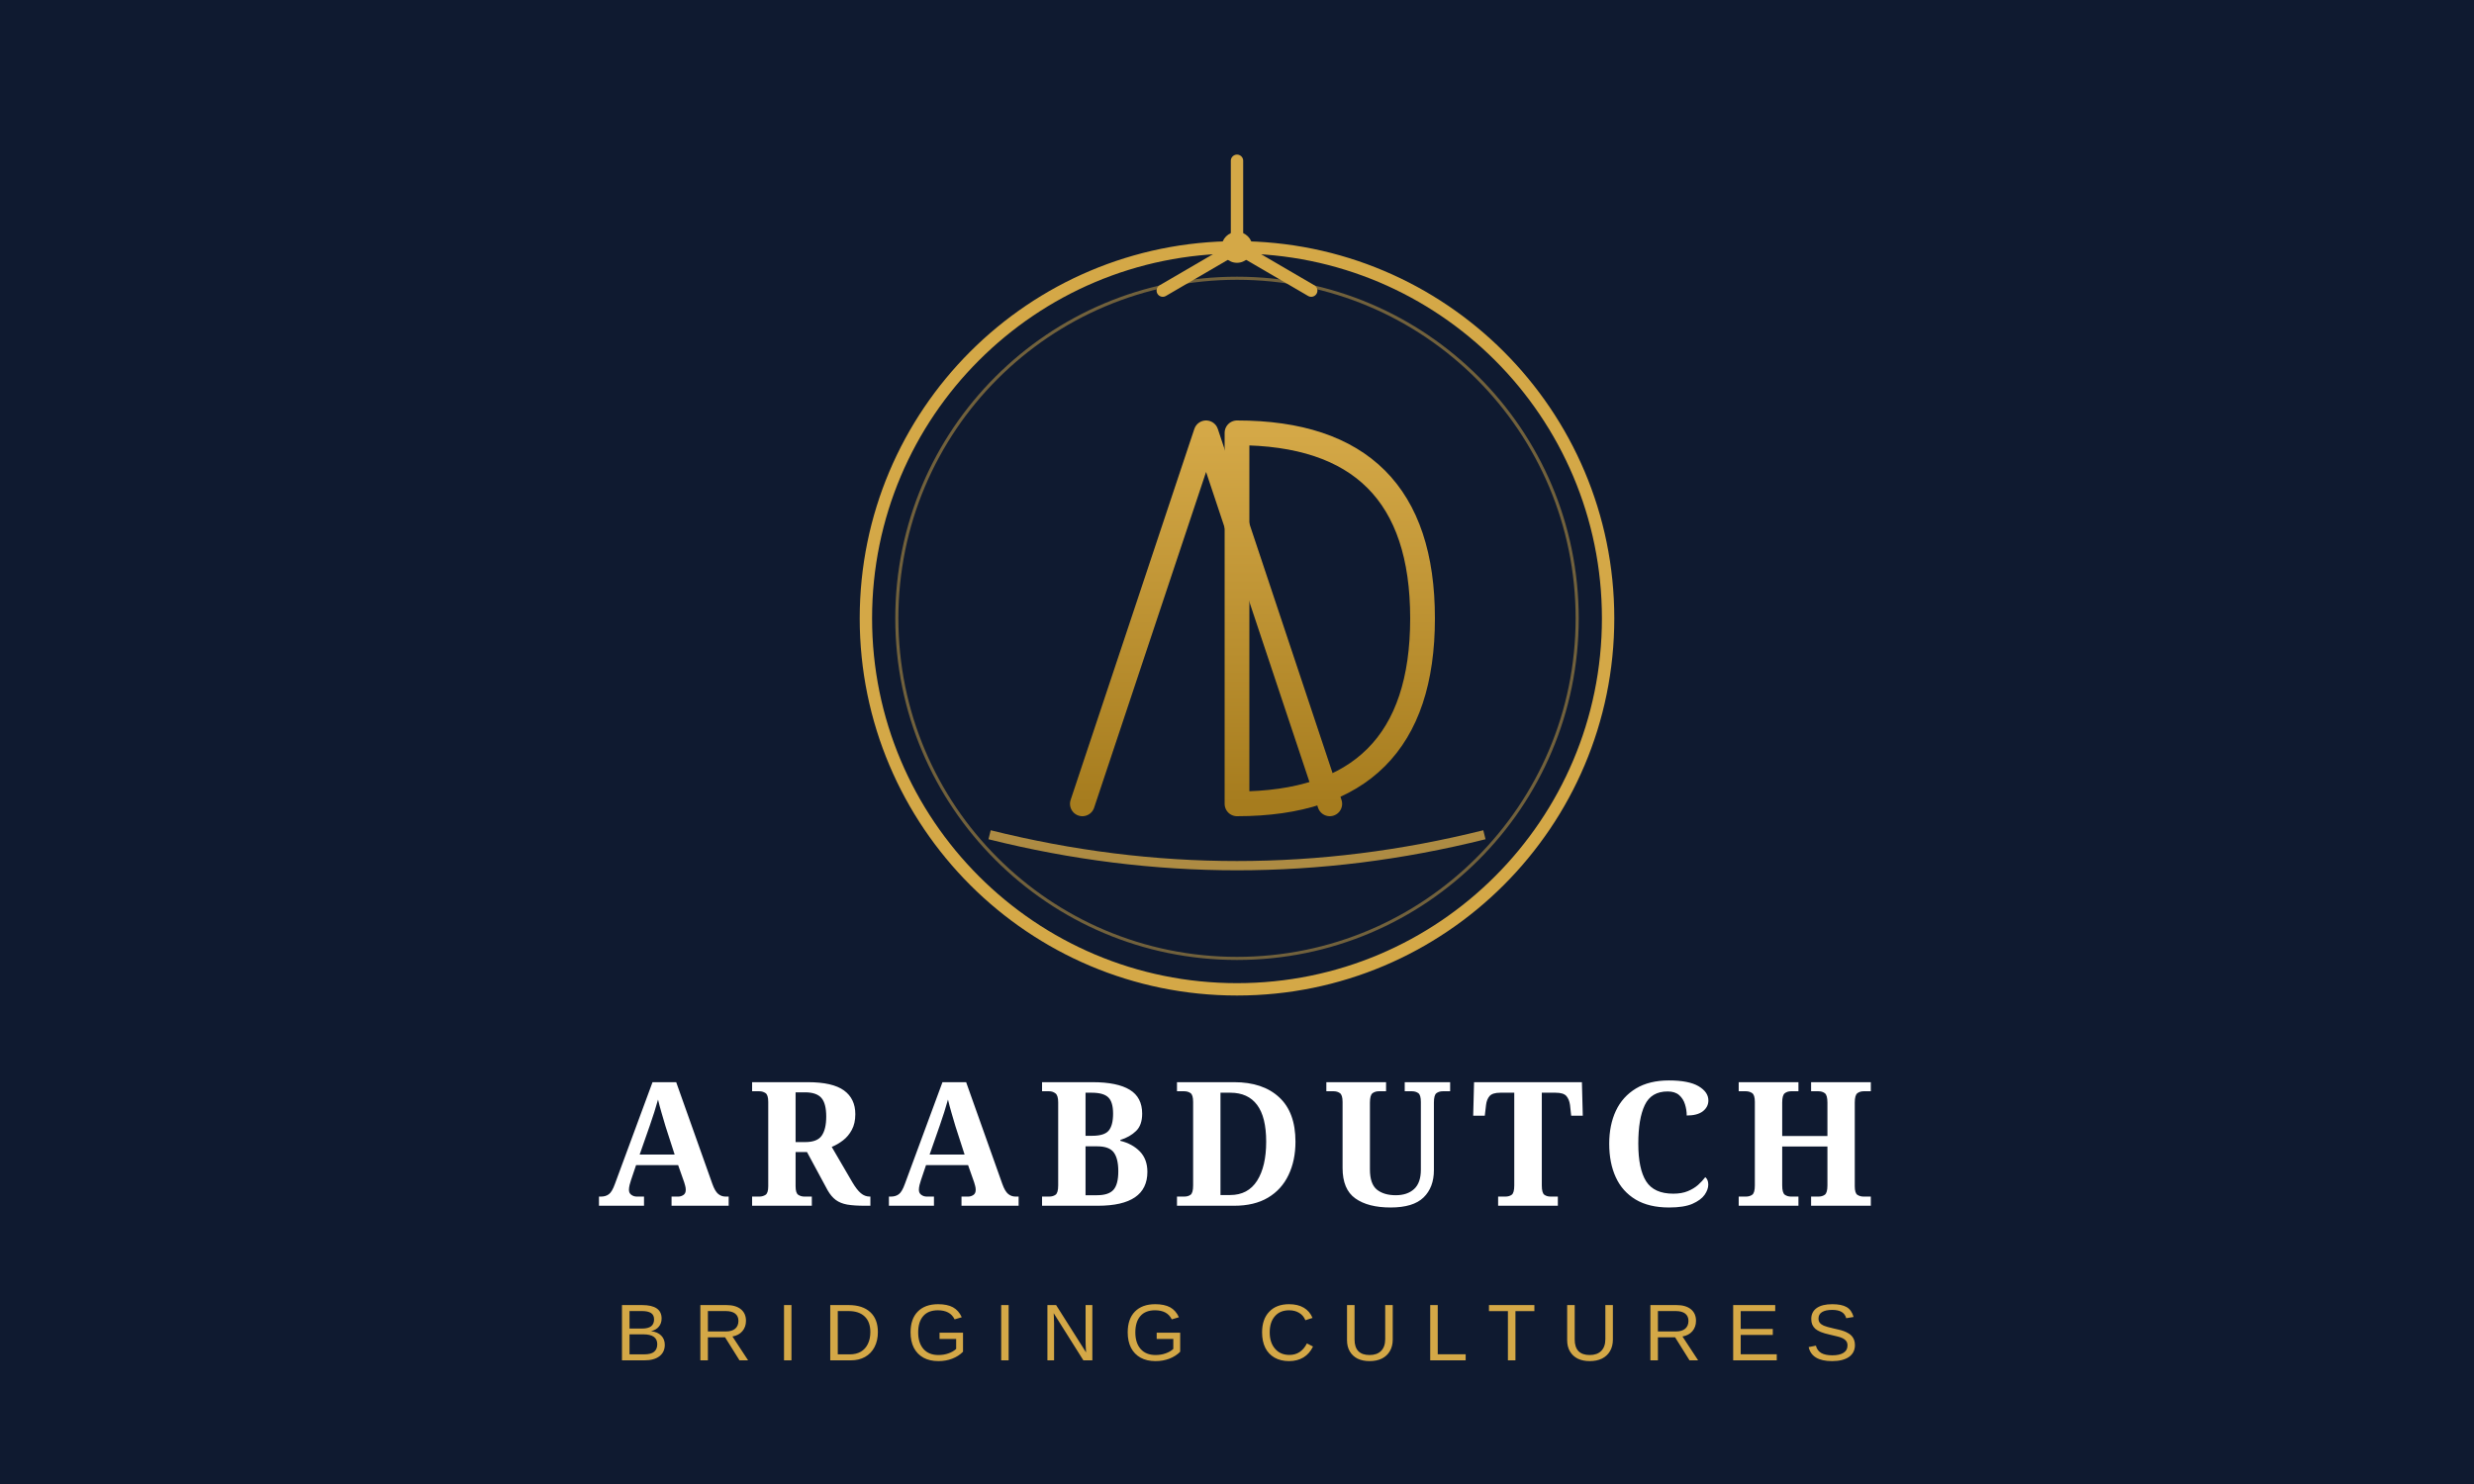
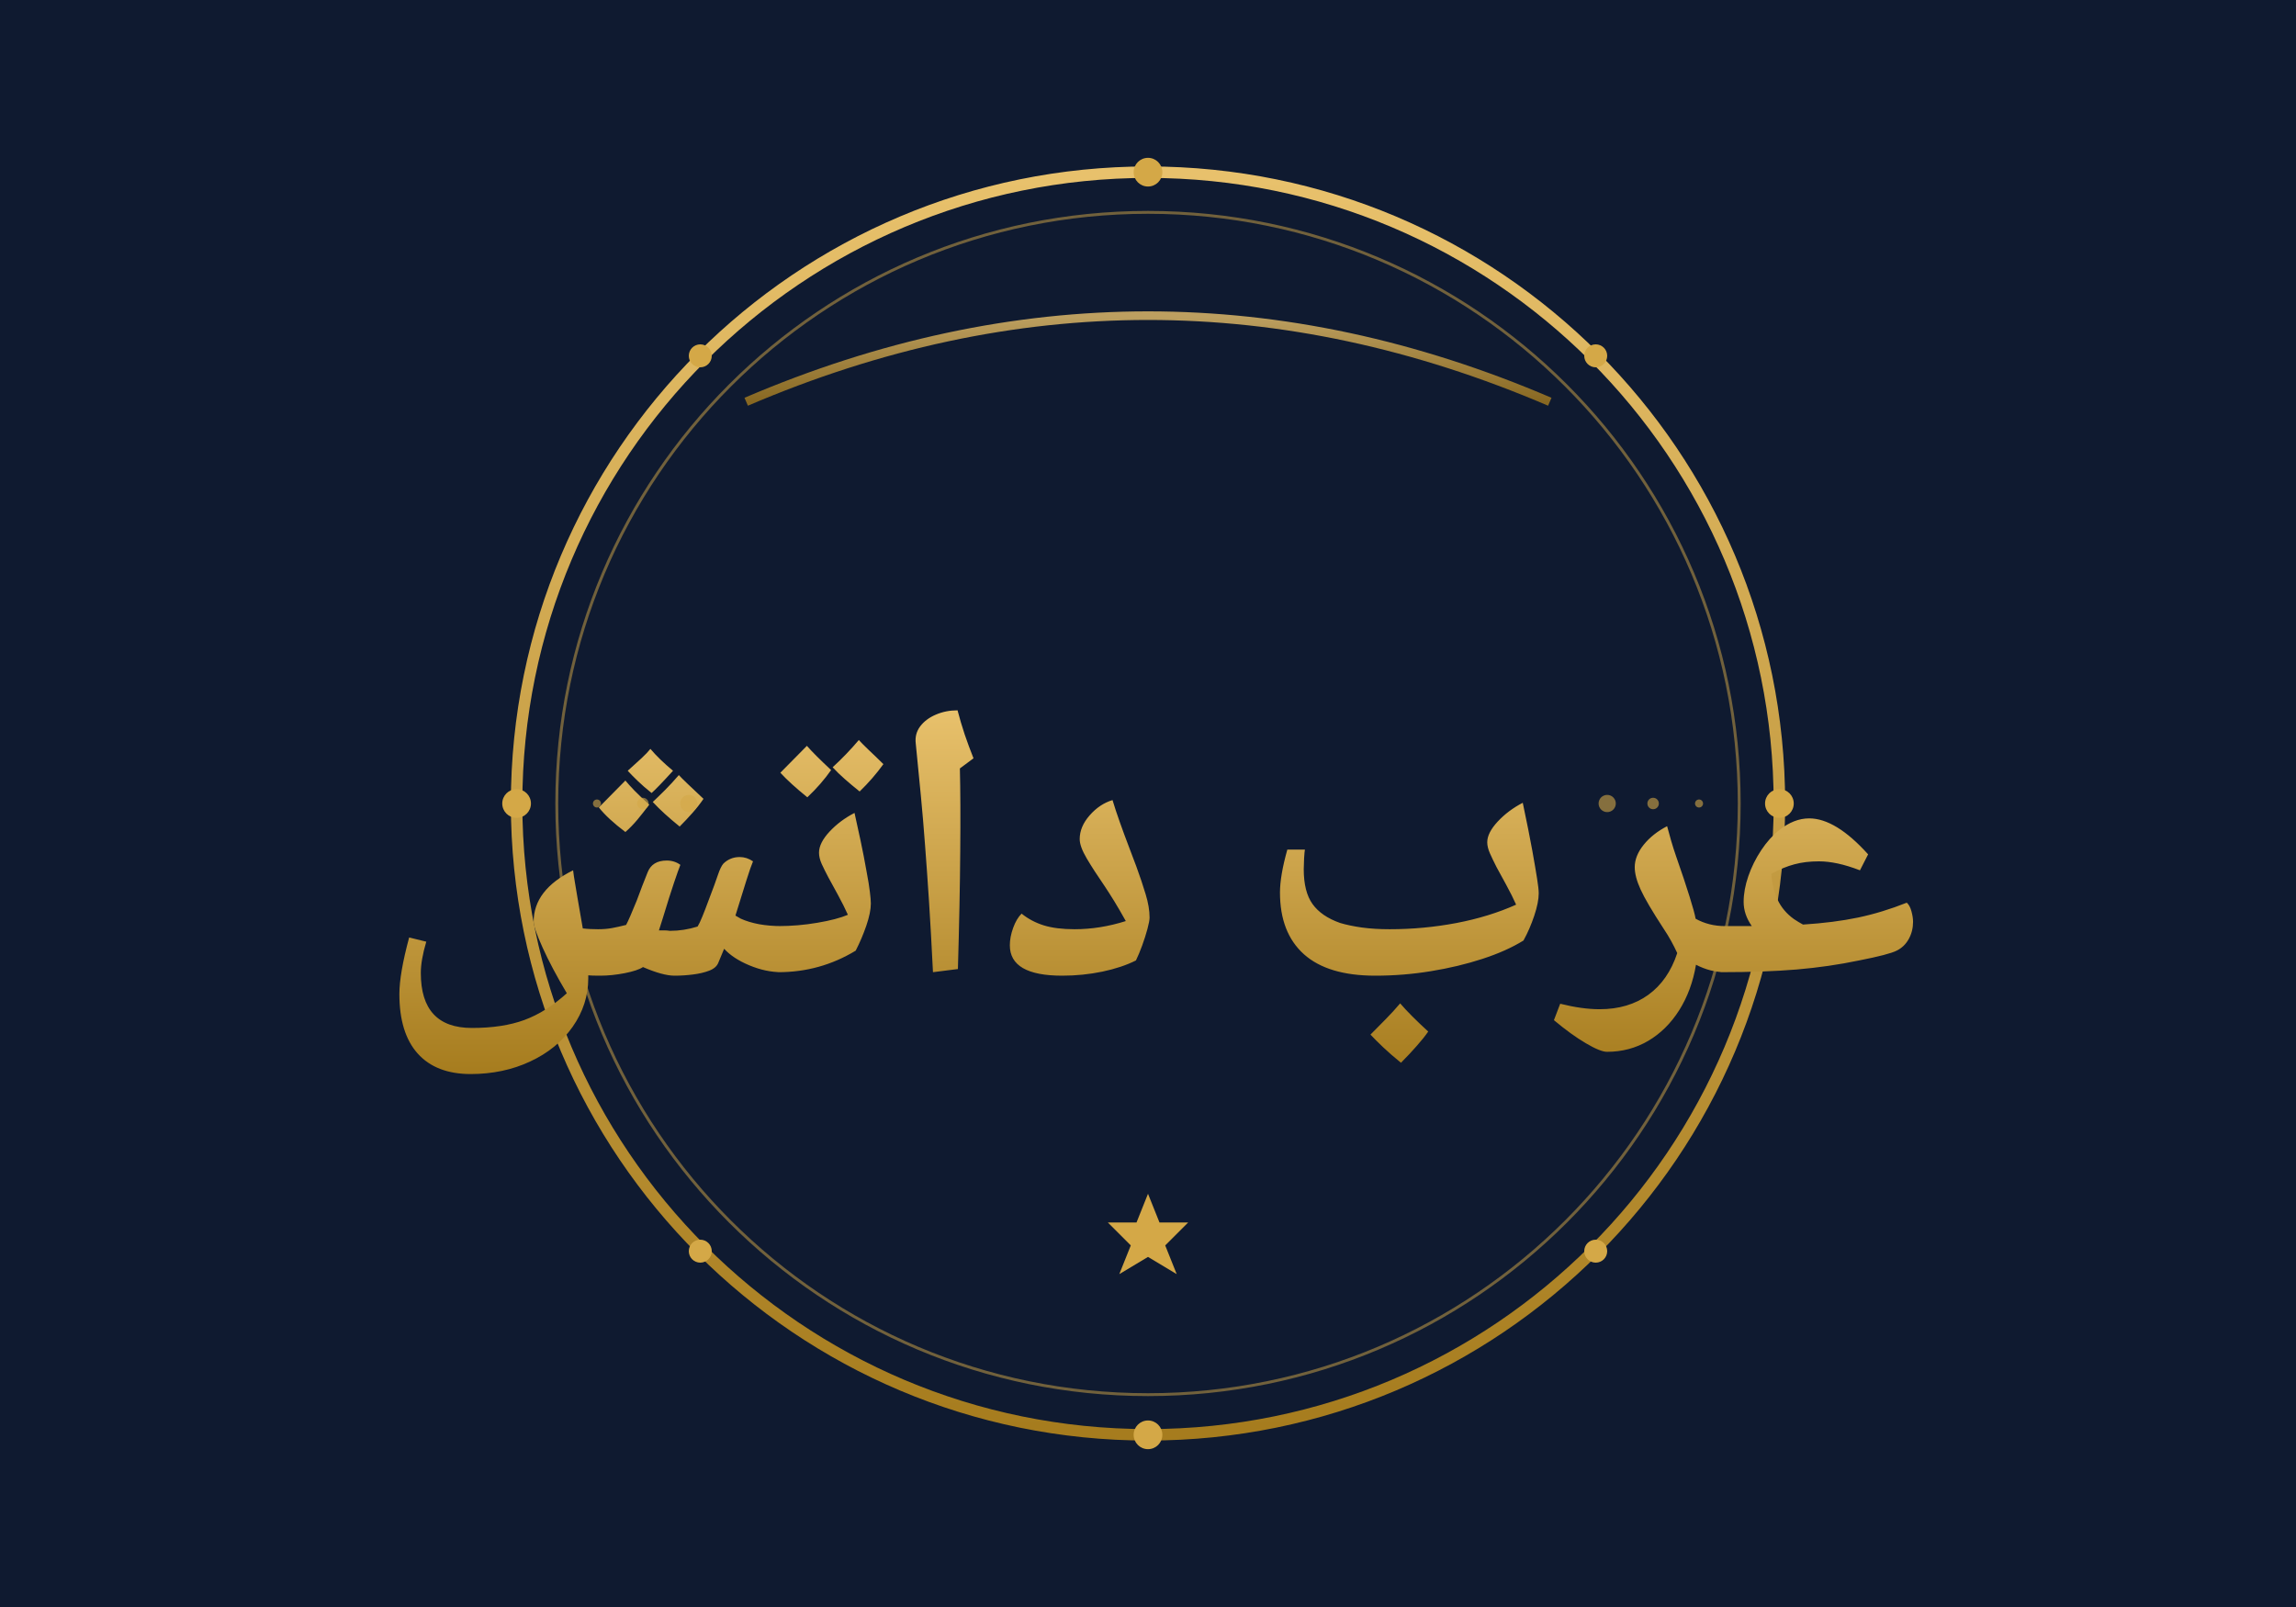
- <svg xmlns="http://www.w3.org/2000/svg" viewBox="0 0 400 240" width="400" height="240">
+ <svg xmlns="http://www.w3.org/2000/svg" viewBox="0 0 400 280" width="400" height="280">
  <defs>
-     <linearGradient id="gold2" x1="0" y1="0" x2="0" y2="1">
-       <stop offset="0" stop-color="#D4A847" />
+     <linearGradient id="g2" x1="0" y1="0" x2="0" y2="1">
+       <stop offset="0" stop-color="#E8C16C" />
      <stop offset="1" stop-color="#A67C1E" />
    </linearGradient>
  </defs>
-   <rect width="400" height="240" fill="#0F1A30" />
-   <circle cx="200" cy="100" r="60" fill="none" stroke="#D4A847" stroke-width="2" />
-   <circle cx="200" cy="100" r="55" fill="none" stroke="#D4A847" stroke-width="0.5" opacity="0.5" />
-   <path d="M 175 130 L 195 70 L 215 130" fill="none" stroke="url(#gold2)" stroke-width="4" stroke-linecap="round" stroke-linejoin="round" />
-   <line x1="183" y1="110" x2="207" y2="110" stroke="url(#gold2)" stroke-width="3" />
-   <path d="M 200 70 L 200 130 Q 230 130 230 100 Q 230 70 200 70 Z" fill="none" stroke="url(#gold2)" stroke-width="4" stroke-linecap="round" stroke-linejoin="round" />
-   <path d="M 160 135 Q 200 145 240 135" fill="none" stroke="#D4A847" stroke-width="1.5" opacity="0.8" />
-   <g transform="translate(200 40)">
-     <circle r="2.5" fill="#D4A847" />
-     <line x1="0" y1="0" x2="0" y2="-14" stroke="#D4A847" stroke-width="2" stroke-linecap="round" />
-     <line x1="0" y1="0" x2="12" y2="7" stroke="#D4A847" stroke-width="2" stroke-linecap="round" />
-     <line x1="0" y1="0" x2="-12" y2="7" stroke="#D4A847" stroke-width="2" stroke-linecap="round" />
+   <rect width="400" height="280" fill="#0F1A30" />
+   <circle cx="200" cy="140" r="110" fill="none" stroke="url(#g2)" stroke-width="2" />
+   <circle cx="200" cy="140" r="103" fill="none" stroke="#D4A847" stroke-width="0.5" opacity="0.5" />
+   <g fill="#D4A847">
+     <circle cx="200" cy="30" r="2.5" />
+     <circle cx="200" cy="250" r="2.5" />
+     <circle cx="90" cy="140" r="2.5" />
+     <circle cx="310" cy="140" r="2.5" />
+     <circle cx="278" cy="62" r="2" />
+     <circle cx="122" cy="62" r="2" />
+     <circle cx="278" cy="218" r="2" />
+     <circle cx="122" cy="218" r="2" />
  </g>
-   <text x="200" y="195" font-family="Georgia, serif" font-size="28" fill="#FFFFFF" text-anchor="middle" font-weight="700" letter-spacing="3">ARABDUTCH</text>
-   <text x="200" y="220" font-family="Arial, sans-serif" font-size="13" fill="#D4A847" text-anchor="middle" letter-spacing="4">BRIDGING CULTURES</text>
+   <path d="M 130 70 Q 200 40 270 70" fill="none" stroke="url(#g2)" stroke-width="1.5" opacity="0.8" />
+   <text x="200" y="170" font-family="'Amiri', 'Scheherazade New', 'Noto Naskh Arabic', serif" font-size="68" fill="url(#g2)" text-anchor="middle" font-weight="700" direction="rtl">
+     عرب داتش
+   </text>
+   <g transform="translate(200 215)" fill="#D4A847">
+     <polygon points="0,-7 2,-2 7,-2 3,2 5,7 0,4 -5,7 -3,2 -7,-2 -2,-2" />
+   </g>
+   <g transform="translate(120 140)" fill="#D4A847" opacity="0.6">
+     <circle r="1.5" />
+     <circle cx="-8" r="1" />
+     <circle cx="-16" r="0.7" />
+   </g>
+   <g transform="translate(280 140)" fill="#D4A847" opacity="0.6">
+     <circle r="1.5" />
+     <circle cx="8" r="1" />
+     <circle cx="16" r="0.7" />
+   </g>
</svg>
